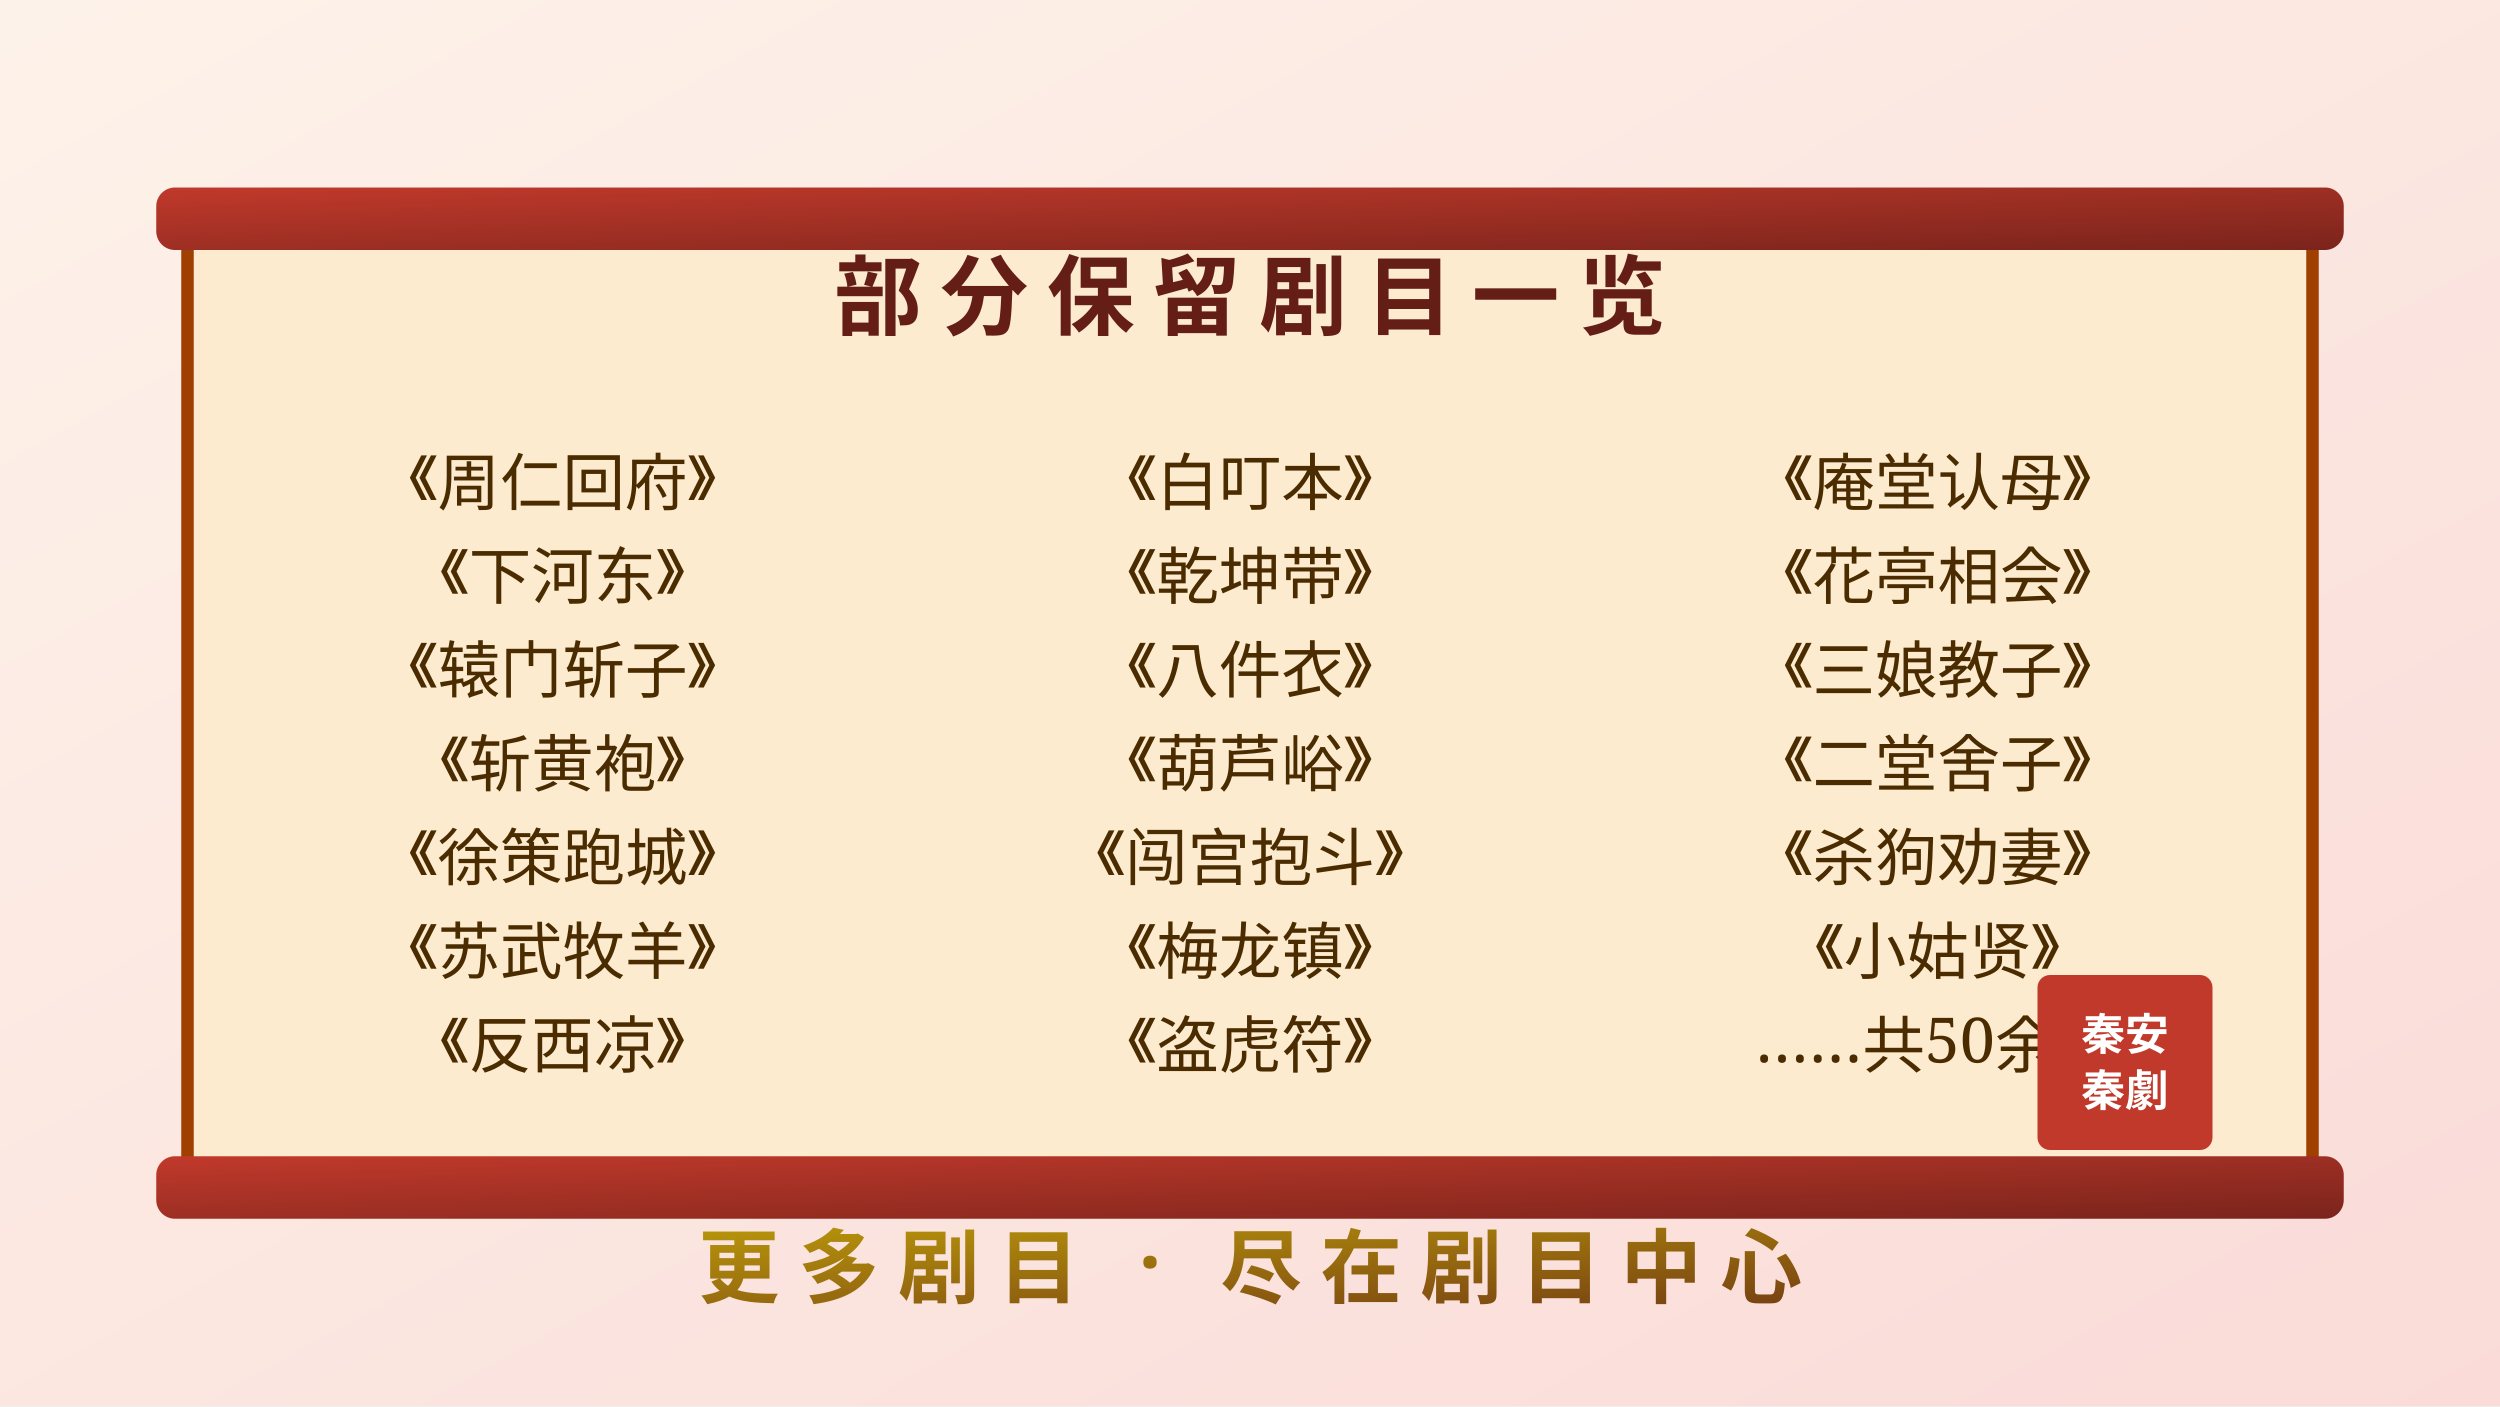
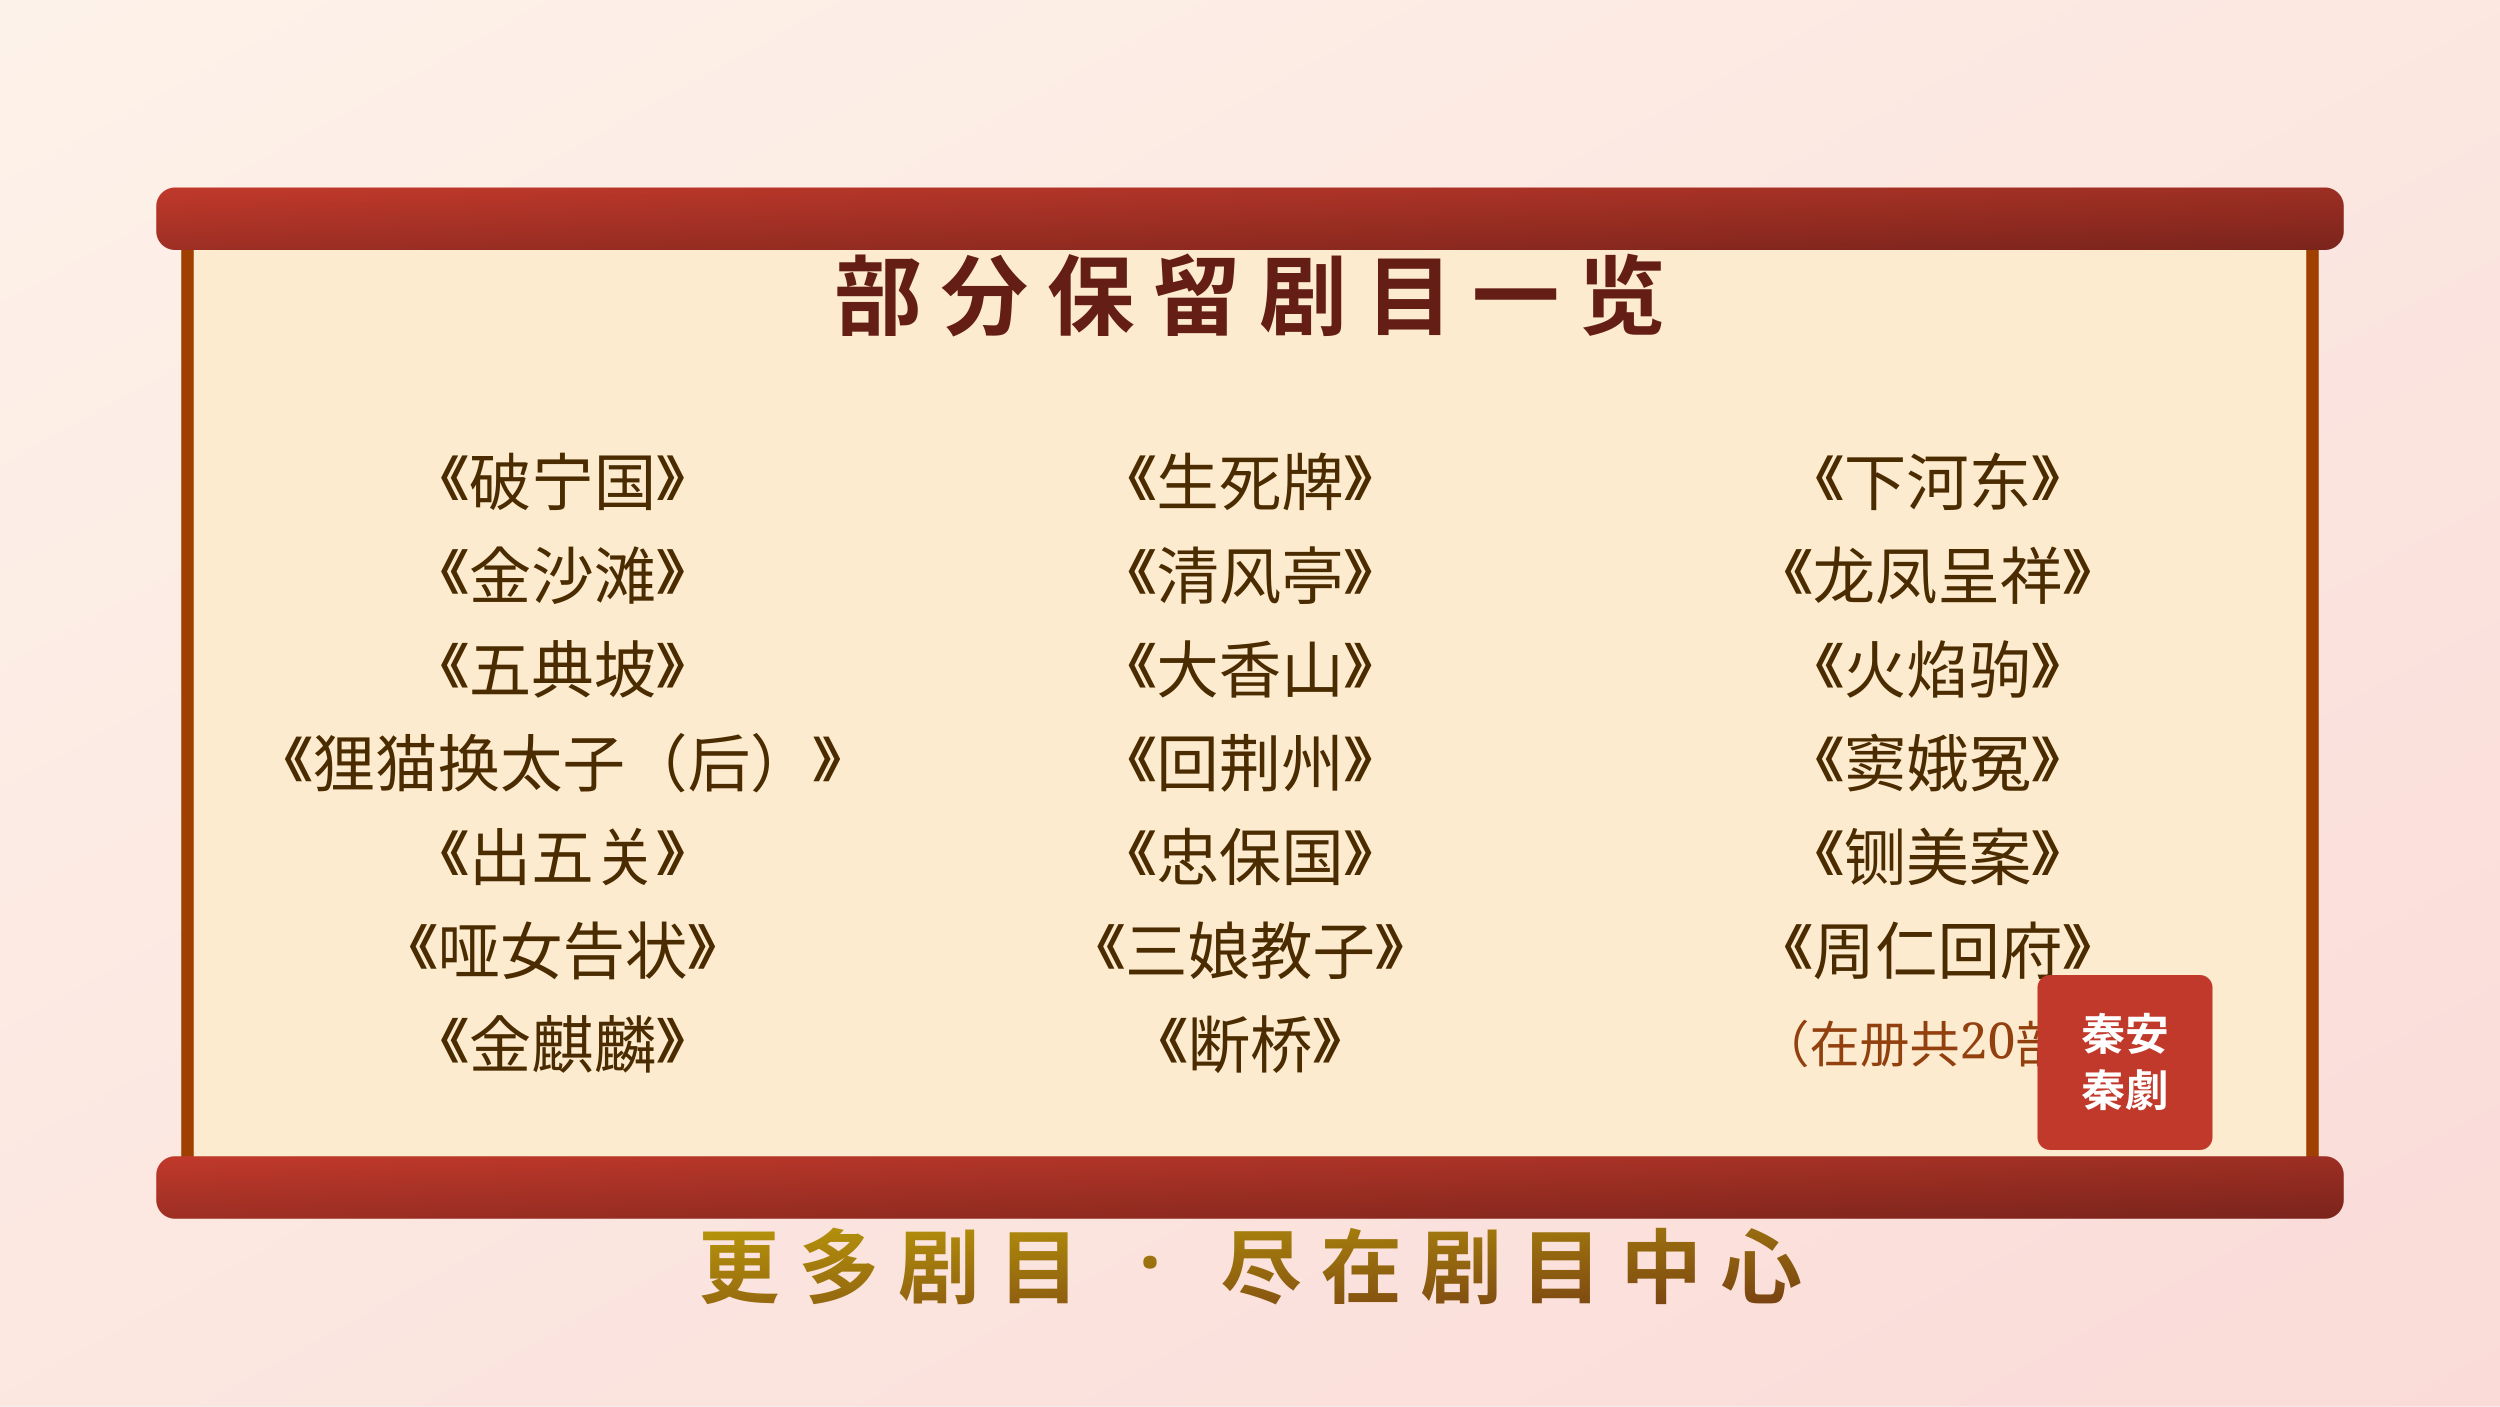
<svg xmlns="http://www.w3.org/2000/svg" viewBox="0 0 800 450" width="100%" height="100%">
  <defs>
    <linearGradient id="bg8" x1="0%" y1="0%" x2="100%" y2="100%">
      <stop offset="0%" stop-color="#fdf2e9" />
      <stop offset="100%" stop-color="#fadbd8" />
    </linearGradient>
    <linearGradient id="gold8" x1="0%" y1="0%" x2="100%" y2="100%">
      <stop offset="0%" stop-color="#b7950b" />
      <stop offset="100%" stop-color="#784212" />
    </linearGradient>
    <linearGradient id="red8" x1="0%" y1="0%" x2="100%" y2="100%">
      <stop offset="0%" stop-color="#c0392b" />
      <stop offset="100%" stop-color="#7b241c" />
    </linearGradient>
  </defs>
  <rect width="800" height="450" fill="url(#bg8)" />
  <rect x="60" y="70" width="680" height="310" rx="8" fill="#fdebd0" stroke="#a04000" stroke-width="4" />
  <rect x="50" y="60" width="700" height="20" rx="6" fill="url(#red8)" />
  <rect x="50" y="370" width="700" height="20" rx="6" fill="url(#red8)" />
  <g transform="translate(400,105)">
    <text x="0" y="0" text-anchor="middle" font-family="STXingkai,KaiTi,serif" font-size="28" fill="#641e16" font-weight="bold" letter-spacing="6">部分保留剧目一览</text>
    <line x1="-280" y1="20" x2="280" y2="20" stroke="url(#gold8)" stroke-width="2" />
  </g>
  <g font-family="KaiTi,STKaiti,serif" font-size="20" fill="#4a2c00">
-     <text x="180" y="160" text-anchor="middle">《周仁回府》</text>
-     <text x="180" y="190" text-anchor="middle">《下河东》</text>
-     <text x="180" y="220" text-anchor="middle">《辕门斩子》</text>
-     <text x="180" y="250" text-anchor="middle">《斩黄袍》</text>
-     <text x="180" y="280" text-anchor="middle">《徐策跑城》</text>
-     <text x="180" y="310" text-anchor="middle">《苏武牧羊》</text>
-     <text x="180" y="340" text-anchor="middle">《反西凉》</text>
-     <text x="400" y="160" text-anchor="middle">《白叮本》</text>
-     <text x="400" y="190" text-anchor="middle">《乾坤带》</text>
-     <text x="400" y="220" text-anchor="middle">《八件衣》</text>
-     <text x="400" y="250" text-anchor="middle">《葫芦峪》</text>
-     <text x="400" y="280" text-anchor="middle">《闯宫抱斗》</text>
-     <text x="400" y="310" text-anchor="middle">《梅龙镇》</text>
-     <text x="400" y="340" text-anchor="middle">《盗虎符》</text>
-     <text x="620" y="160" text-anchor="middle">《庵堂认母》</text>
-     <text x="620" y="190" text-anchor="middle">《花亭相会》</text>
-     <text x="620" y="220" text-anchor="middle">《三娘教子》</text>
-     <text x="620" y="250" text-anchor="middle">《二堂舍子》</text>
-     <text x="620" y="280" text-anchor="middle">《杀狗劝妻》</text>
-     <text x="620" y="310" text-anchor="middle">《小姑贤》</text>
-     <text x="620" y="340" text-anchor="middle">……共50余部</text>
+     <text x="180" y="160" text-anchor="middle">《破宁国》</text>
+     <text x="180" y="190" text-anchor="middle">《金沙滩》</text>
+     <text x="180" y="220" text-anchor="middle">《五典坡》</text>
+     <text x="180" y="250" text-anchor="middle">《狸猫换太子（后）》</text>
+     <text x="180" y="280" text-anchor="middle">《出五关》</text>
+     <text x="180" y="310" text-anchor="middle">《哑女告状》</text>
+     <text x="180" y="340" text-anchor="middle">《金麒麟》</text>
+     <text x="400" y="160" text-anchor="middle">《生死牌》</text>
+     <text x="400" y="190" text-anchor="middle">《清风亭》</text>
+     <text x="400" y="220" text-anchor="middle">《大香山》</text>
+     <text x="400" y="250" text-anchor="middle">《回荆州》</text>
+     <text x="400" y="280" text-anchor="middle">《忠保国》</text>
+     <text x="400" y="310" text-anchor="middle">《三娘教子》</text>
+     <text x="400" y="340" text-anchor="middle">《断桥》</text>
+     <text x="620" y="160" text-anchor="middle">《下河东》</text>
+     <text x="620" y="190" text-anchor="middle">《龙凤呈祥》</text>
+     <text x="620" y="220" text-anchor="middle">《火焰驹》</text>
+     <text x="620" y="250" text-anchor="middle">《窦娥冤》</text>
+     <text x="620" y="280" text-anchor="middle">《铡美案》</text>
+     <text x="620" y="310" text-anchor="middle">《周仁回府》</text>
+     <text x="620" y="340" text-anchor="middle" font-size="16" fill="#92400e">（在册共20部）</text>
  </g>
  <g transform="translate(680,340)">
    <rect x="-28" y="-28" width="56" height="56" fill="#c0392b" rx="4" />
    <text x="0" y="-4" text-anchor="middle" font-family="STXingkai,KaiTi,serif" font-size="14" fill="#fff" font-weight="bold">秦安</text>
    <text x="0" y="14" text-anchor="middle" font-family="STXingkai,KaiTi,serif" font-size="14" fill="#fff" font-weight="bold">秦劇</text>
  </g>
  <text x="400" y="415" text-anchor="middle" font-family="STXingkai,KaiTi,serif" font-size="26" fill="url(#gold8)" font-weight="bold" letter-spacing="6">更多剧目 · 尽在剧目中心</text>
</svg>
